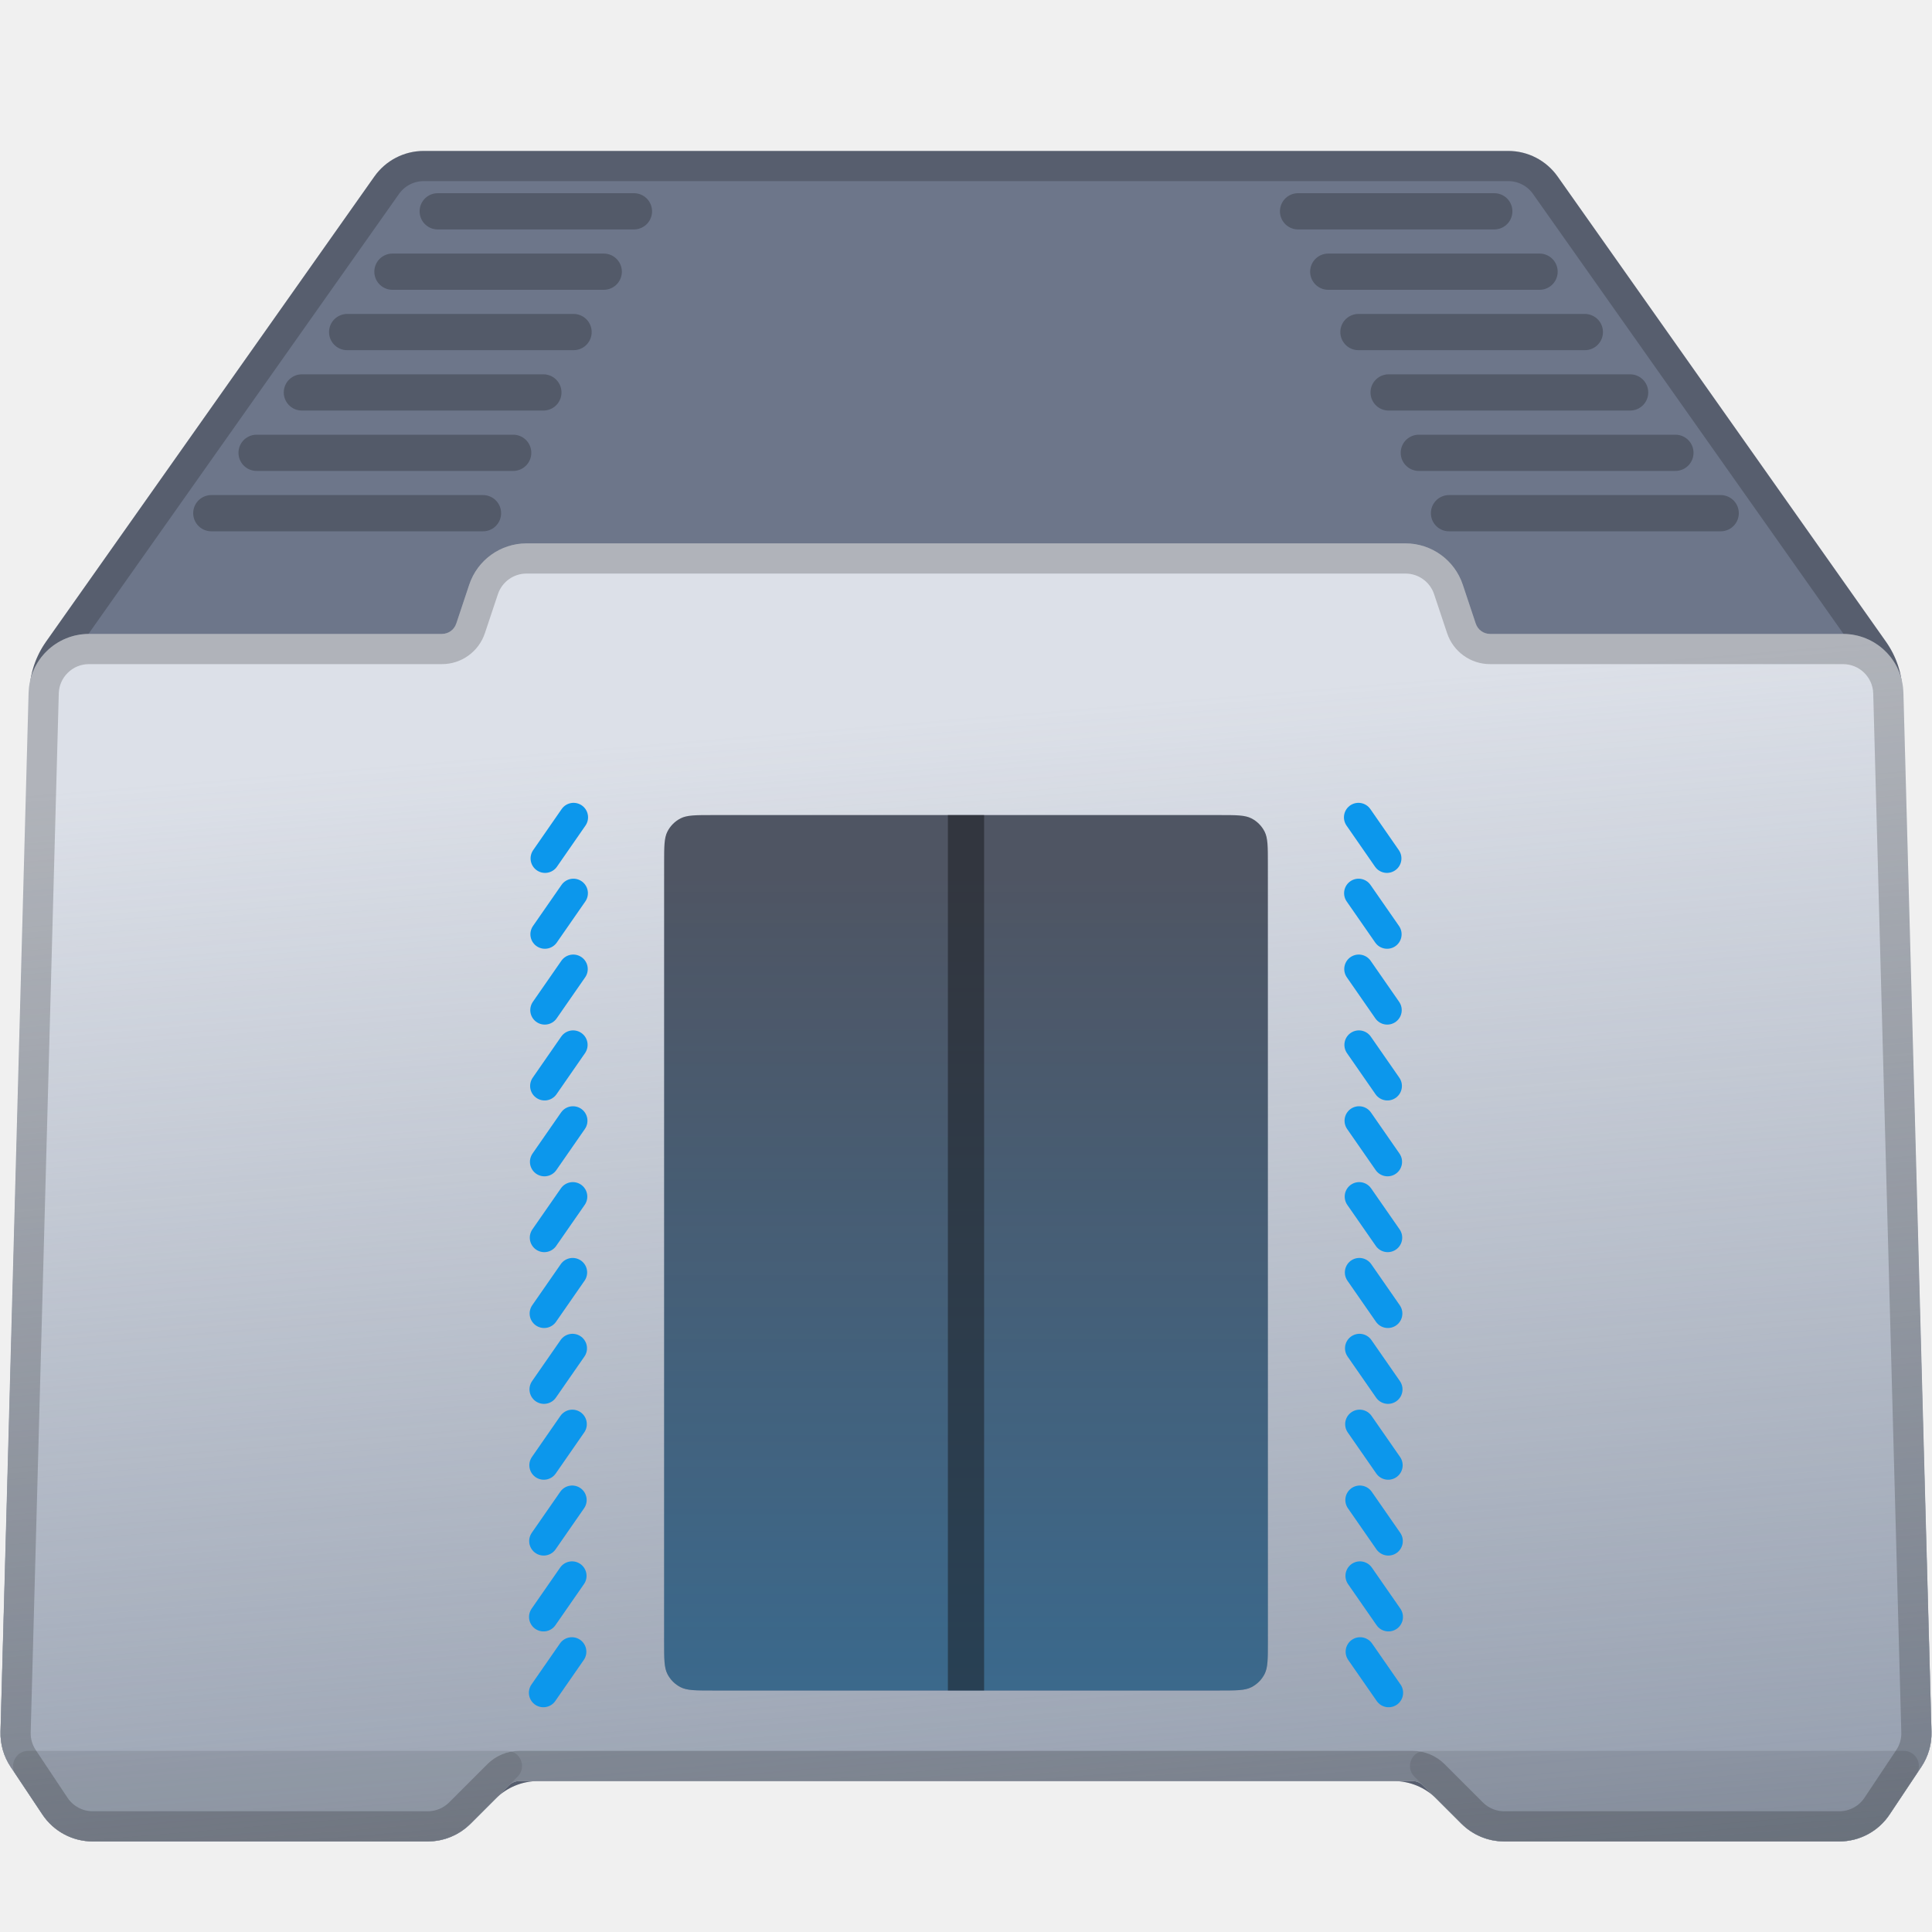
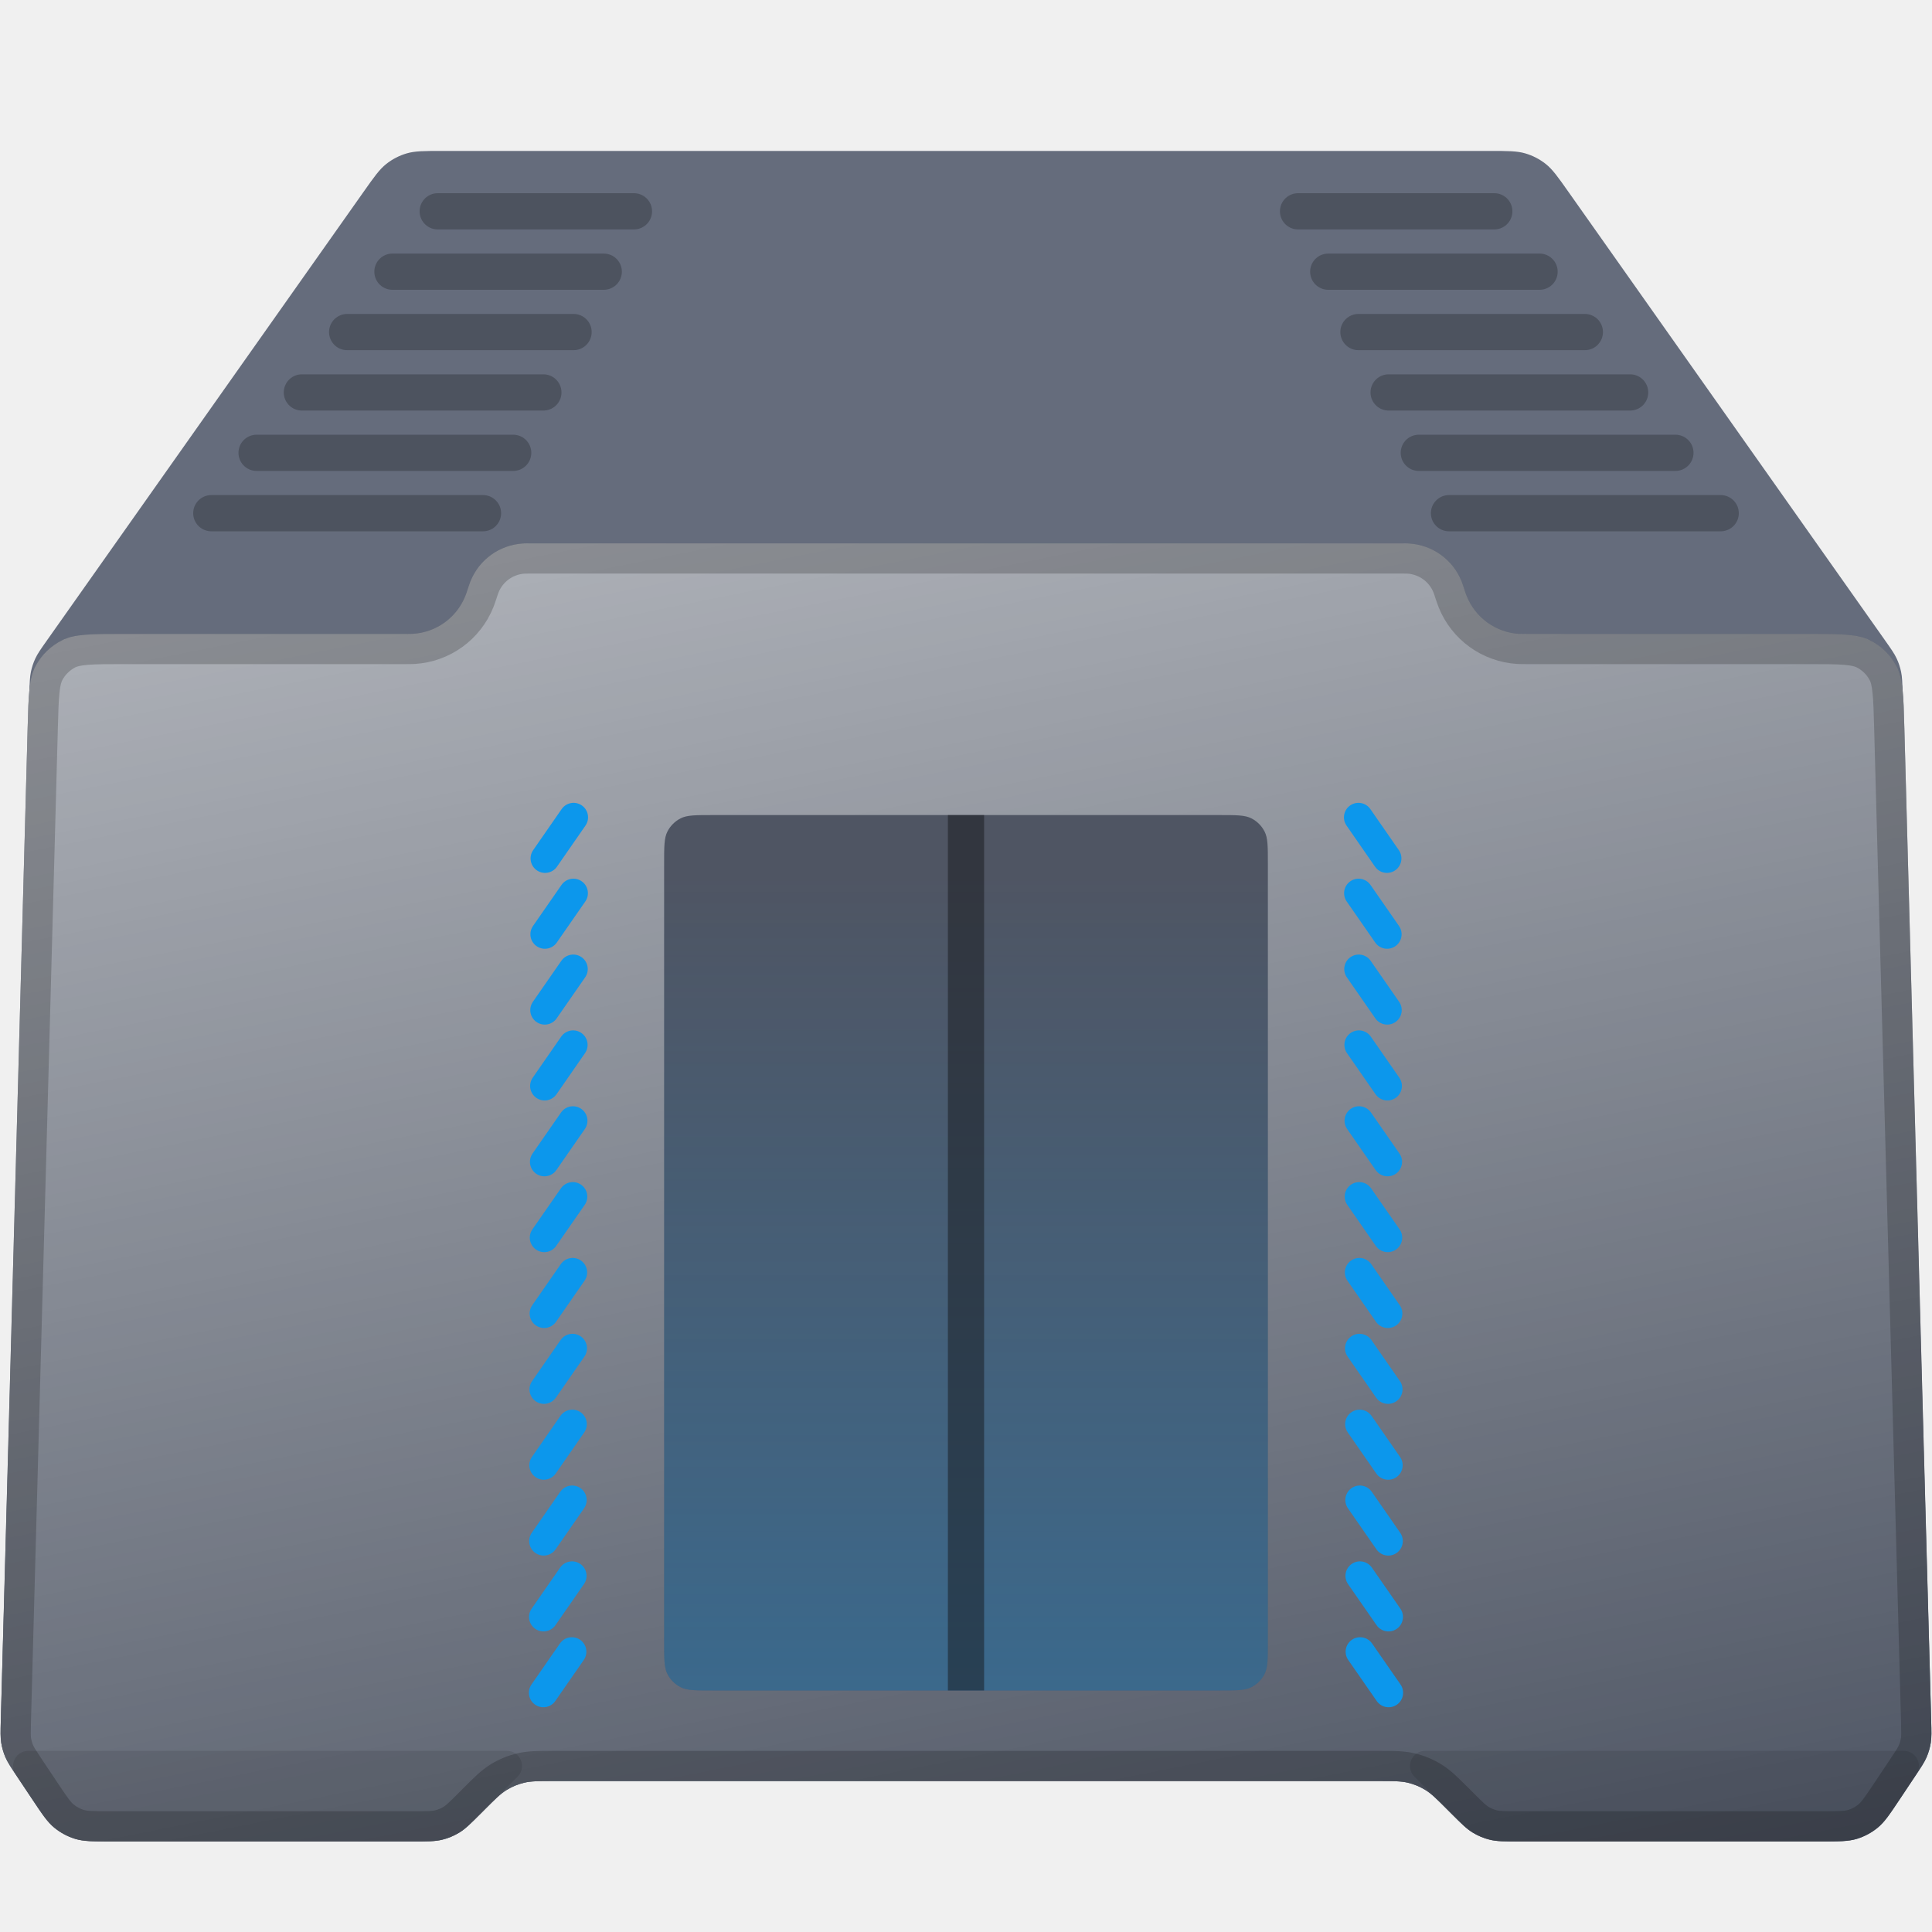
<svg xmlns="http://www.w3.org/2000/svg" width="64" height="64" viewBox="0 0 64 64" fill="none">
-   <g clip-path="url(#clip0_592_411)">
-     <path fill-rule="evenodd" clip-rule="evenodd" d="M12.402 5.847C12.777 5.316 13.386 5 14.036 5H49.964C50.614 5 51.223 5.316 51.598 5.847L62.477 21.26C62.818 21.743 63.009 22.316 63.025 22.906L63.982 57.364C63.994 57.778 63.877 58.185 63.647 58.529L62.594 60.109C62.223 60.666 61.598 61 60.93 61H49.828C49.298 61 48.789 60.789 48.414 60.414L47.586 59.586C47.211 59.211 46.702 59 46.172 59H17.828C17.298 59 16.789 59.211 16.414 59.586L15.586 60.414C15.211 60.789 14.702 61 14.172 61H3.07C2.402 61 1.777 60.666 1.406 60.109L0.353 58.529C0.123 58.185 0.006 57.778 0.018 57.364L0.975 22.906C0.991 22.315 1.182 21.742 1.523 21.259L12.402 5.847Z" fill="#6D768A" />
-     <path d="M14.036 5.5H49.964C50.451 5.5 50.908 5.737 51.19 6.135L62.068 21.548C62.352 21.951 62.512 22.428 62.525 22.92L63.482 57.378C63.491 57.688 63.404 57.994 63.231 58.252L62.178 59.832C61.9 60.249 61.431 60.5 60.93 60.5H49.828C49.43 60.5 49.049 60.342 48.768 60.061L47.94 59.233C47.471 58.764 46.835 58.5 46.172 58.5H17.828C17.165 58.5 16.529 58.764 16.061 59.233L15.232 60.061C14.951 60.342 14.57 60.5 14.172 60.5H3.07C2.569 60.5 2.1 60.249 1.822 59.832L0.769 58.252C0.596 57.994 0.509 57.688 0.518 57.378L1.475 22.92C1.488 22.428 1.648 21.951 1.932 21.548L12.81 6.135C13.092 5.737 13.549 5.5 14.036 5.5Z" stroke="black" stroke-opacity="0.2" />
-     <path opacity="0.3" d="M11.5 11H19M10 13H18M8.5 15H17M7 17H16M13 9H20M14.5 7H21" stroke="#15171B" stroke-width="1.2" stroke-linecap="round" />
-     <path opacity="0.3" d="M52.5 11H45M54 13H46M55.5 15H47M57 17H48M51 9H44M49.5 7H43" stroke="#15171B" stroke-width="1.2" stroke-linecap="round" />
-     <path fill-rule="evenodd" clip-rule="evenodd" d="M14.64 21C14.855 21 15.046 20.862 15.114 20.658L15.544 19.368C15.816 18.551 16.581 18 17.442 18H46.559C47.419 18 48.184 18.551 48.456 19.368L48.886 20.658C48.954 20.863 49.145 21 49.36 21H61.053C62.137 21 63.023 21.863 63.053 22.946L63.983 57.365C63.994 57.778 63.877 58.185 63.648 58.529L62.594 60.109C62.223 60.666 61.598 61 60.93 61H49.828C49.298 61 48.789 60.789 48.414 60.414L47.146 59.147C47.053 59.053 46.925 59 46.793 59H17.207C17.075 59 16.947 59.053 16.854 59.147L15.586 60.414C15.211 60.789 14.702 61 14.172 61H3.07C2.402 61 1.777 60.666 1.406 60.109L0.352 58.529C0.123 58.185 0.006 57.778 0.017 57.365L0.947 22.946C0.977 21.863 1.863 21 2.947 21H14.64Z" fill="#DCE0E8" />
-     <path fill-rule="evenodd" clip-rule="evenodd" d="M14.64 21C14.855 21 15.046 20.862 15.114 20.658L15.544 19.368C15.816 18.551 16.581 18 17.442 18H46.559C47.419 18 48.184 18.551 48.456 19.368L48.886 20.658C48.954 20.863 49.145 21 49.36 21H61.053C62.137 21 63.023 21.863 63.053 22.946L63.983 57.365C63.994 57.778 63.877 58.185 63.648 58.529L62.594 60.109C62.223 60.666 61.598 61 60.93 61H49.828C49.298 61 48.789 60.789 48.414 60.414L47.146 59.147C47.053 59.053 46.925 59 46.793 59H17.207C17.075 59 16.947 59.053 16.854 59.147L15.586 60.414C15.211 60.789 14.702 61 14.172 61H3.07C2.402 61 1.777 60.666 1.406 60.109L0.352 58.529C0.123 58.185 0.006 57.778 0.017 57.365L0.947 22.946C0.977 21.863 1.863 21 2.947 21H14.64Z" fill="url(#paint0_linear_592_411)" />
-     <path d="M17.441 18.5H46.559C47.204 18.5 47.777 18.913 47.981 19.526L48.412 20.817C48.548 21.225 48.93 21.5 49.36 21.5H61.054C61.866 21.5 62.531 22.148 62.553 22.96L63.483 57.378C63.492 57.688 63.403 57.993 63.231 58.251L62.178 59.832C61.9 60.249 61.431 60.5 60.93 60.5H49.828C49.43 60.5 49.049 60.342 48.768 60.061L47.5 58.793C47.312 58.606 47.058 58.5 46.793 58.5H17.207C16.942 58.5 16.688 58.606 16.5 58.793L15.232 60.061C14.951 60.342 14.57 60.5 14.172 60.5H3.07C2.569 60.5 2.1 60.249 1.822 59.832L0.769 58.251C0.597 57.993 0.508 57.688 0.517 57.378L1.447 22.959C1.469 22.147 2.134 21.5 2.946 21.5H14.64C15.07 21.5 15.452 21.225 15.588 20.817L16.019 19.526C16.223 18.913 16.796 18.5 17.441 18.5Z" stroke="black" stroke-opacity="0.2" />
-     <path d="M40.4 27H23.6C23.04 27 22.76 27 22.546 27.109C22.358 27.205 22.205 27.358 22.109 27.546C22 27.76 22 28.04 22 28.6V54.4C22 54.96 22 55.24 22.109 55.454C22.205 55.642 22.358 55.795 22.546 55.891C22.76 56 23.04 56 23.6 56H40.4C40.96 56 41.24 56 41.454 55.891C41.642 55.795 41.795 55.642 41.891 55.454C42 55.24 42 54.96 42 54.4V28.6C42 28.04 42 27.76 41.891 27.546C41.795 27.358 41.642 27.205 41.454 27.109C41.24 27 40.96 27 40.4 27Z" fill="#4F5563" />
-     <path d="M40.4 27H23.6C23.04 27 22.76 27 22.546 27.109C22.358 27.205 22.205 27.358 22.109 27.546C22 27.76 22 28.04 22 28.6V54.4C22 54.96 22 55.24 22.109 55.454C22.205 55.642 22.358 55.795 22.546 55.891C22.76 56 23.04 56 23.6 56H40.4C40.96 56 41.24 56 41.454 55.891C41.642 55.795 41.795 55.642 41.891 55.454C42 55.24 42 54.96 42 54.4V28.6C42 28.04 42 27.76 41.891 27.546C41.795 27.358 41.642 27.205 41.454 27.109C41.24 27 40.96 27 40.4 27Z" fill="url(#paint1_linear_592_411)" fill-opacity="0.3" />
-     <path opacity="0.5" d="M32 27V56" stroke="#15171B" stroke-width="1.2" />
-     <path d="M19 27.075L18.056 28.436M18.995 29.588L18.05 30.949M18.99 32.101L18.046 33.461M18.985 34.613L18.041 35.974M18.98 37.126L18.035 38.487M18.975 39.639L18.03 40.999M18.97 42.151L18.025 43.512M18.965 44.664L18.02 46.025M18.959 47.177L18.015 48.538M18.954 49.69L18.01 51.05M18.95 52.202L18.005 53.563M18.944 54.715L18 56.075" stroke="#0C97EC" stroke-width="0.96" stroke-linecap="round" />
-     <path d="M45 27.075L45.944 28.436M45.005 29.588L45.95 30.949M45.01 32.101L45.954 33.461M45.015 34.613L45.96 35.974M45.02 37.126L45.965 38.487M45.025 39.639L45.97 40.999M45.03 42.151L45.975 43.512M45.035 44.664L45.98 46.025M45.04 47.177L45.985 48.538M45.046 49.69L45.99 51.05M45.05 52.202L45.995 53.563M45.056 54.715L46 56.075" stroke="#0C97EC" stroke-width="0.96" stroke-linecap="round" />
-     <path d="M0.518 58.777C0.297 58.445 0.535 58 0.934 58H16.793C17.238 58 17.461 58.539 17.146 58.854L15.586 60.414C15.211 60.789 14.702 61 14.172 61H3.07C2.402 61 1.777 60.666 1.406 60.109L0.518 58.777Z" fill="black" fill-opacity="0.1" />
-     <path d="M63.482 58.777C63.703 58.445 63.465 58 63.066 58H47.207C46.762 58 46.539 58.539 46.854 58.854L48.414 60.414C48.789 60.789 49.298 61 49.828 61H60.93C61.598 61 62.223 60.666 62.594 60.109L63.482 58.777Z" fill="black" fill-opacity="0.1" />
-   </g>
+   <path fill-rule="evenodd" clip-rule="evenodd" d="M12.044 6.355C12.394 5.859 12.569 5.611 12.795 5.432C12.996 5.273 13.225 5.154 13.47 5.082C13.748 5 14.051 5 14.658 5H49.342C49.949 5 50.252 5 50.529 5.082C50.775 5.154 51.004 5.273 51.205 5.432C51.431 5.611 51.606 5.859 51.956 6.355L62.442 21.21C62.65 21.504 62.753 21.651 62.828 21.811C62.895 21.952 62.944 22.102 62.976 22.255C63.012 22.428 63.017 22.608 63.027 22.967L63.972 56.983C63.982 57.361 63.987 57.55 63.959 57.732C63.933 57.895 63.887 58.053 63.823 58.205C63.75 58.375 63.645 58.532 63.435 58.847L62.95 59.575C62.603 60.096 62.429 60.356 62.2 60.545C61.996 60.712 61.762 60.837 61.511 60.914C61.227 61 60.914 61 60.287 61H50.325C49.836 61 49.592 61 49.361 60.945C49.157 60.896 48.962 60.815 48.783 60.705C48.582 60.582 48.409 60.409 48.063 60.063L47.937 59.937C47.591 59.591 47.418 59.418 47.217 59.295C47.038 59.185 46.843 59.104 46.639 59.055C46.408 59 46.164 59 45.675 59H18.326C17.836 59 17.592 59 17.361 59.055C17.157 59.104 16.962 59.185 16.783 59.295C16.582 59.418 16.409 59.591 16.063 59.937L15.937 60.063C15.591 60.409 15.418 60.582 15.217 60.705C15.038 60.815 14.842 60.896 14.639 60.945C14.408 61 14.164 61 13.675 61H3.713C3.086 61 2.773 61 2.489 60.914C2.238 60.837 2.004 60.712 1.8 60.545C1.571 60.356 1.397 60.096 1.05 59.575L0.564 58.847C0.355 58.532 0.25 58.375 0.177 58.205C0.113 58.053 0.067 57.895 0.041 57.732C0.013 57.55 0.018 57.361 0.028 56.983L0.973 22.966C0.983 22.607 0.988 22.428 1.024 22.255C1.056 22.101 1.105 21.952 1.172 21.81C1.247 21.65 1.35 21.504 1.558 21.21L12.044 6.355Z" fill="#656C7C" />
+   <path opacity="0.3" d="M11.5 11H19M10 13H18M8.5 15H17M7 17H16M13 9H20M14.5 7H21" stroke="#15171B" stroke-width="1.2" stroke-linecap="round" />
+   <path opacity="0.3" d="M52.5 11H45M54 13H46M55.5 15H47M57 17H48M51 9H44M49.5 7H43" stroke="#15171B" stroke-width="1.2" stroke-linecap="round" />
+   <path fill-rule="evenodd" clip-rule="evenodd" d="M13.419 21C13.552 21 13.619 21 13.679 20.996C14.451 20.95 15.126 20.463 15.414 19.746C15.437 19.69 15.458 19.627 15.5 19.5C15.542 19.374 15.563 19.31 15.586 19.254C15.874 18.537 16.549 18.051 17.321 18.004C17.381 18 17.448 18 17.581 18H46.419C46.552 18 46.619 18 46.679 18.004C47.451 18.051 48.126 18.537 48.414 19.254C48.437 19.31 48.458 19.374 48.5 19.5C48.542 19.627 48.563 19.69 48.586 19.746C48.874 20.463 49.549 20.95 50.321 20.997C50.381 21 50.448 21 50.581 21H59.885C60.978 21 61.525 21 61.947 21.211C62.318 21.396 62.623 21.693 62.818 22.059C63.04 22.475 63.055 23.021 63.084 24.114L63.972 56.984C63.983 57.361 63.988 57.55 63.959 57.733C63.933 57.895 63.887 58.053 63.823 58.204C63.75 58.375 63.646 58.532 63.436 58.846L62.95 59.575C62.603 60.096 62.429 60.356 62.2 60.545C61.996 60.712 61.762 60.837 61.511 60.914C61.227 61 60.914 61 60.287 61H50.325C49.836 61 49.592 61 49.361 60.945C49.157 60.896 48.962 60.815 48.783 60.705C48.582 60.582 48.409 60.409 48.063 60.063L47.937 59.937C47.591 59.591 47.418 59.418 47.217 59.295C47.038 59.185 46.843 59.104 46.639 59.055C46.408 59 46.164 59 45.675 59H18.326C17.836 59 17.592 59 17.361 59.055C17.157 59.104 16.962 59.185 16.783 59.295C16.582 59.418 16.409 59.591 16.063 59.937L15.937 60.063C15.591 60.409 15.418 60.582 15.217 60.705C15.038 60.815 14.842 60.896 14.639 60.945C14.408 61 14.164 61 13.675 61H3.713C3.086 61 2.773 61 2.489 60.914C2.238 60.837 2.004 60.712 1.8 60.545C1.571 60.356 1.397 60.096 1.05 59.575L0.564 58.846C0.354 58.532 0.25 58.375 0.177 58.204C0.113 58.053 0.067 57.895 0.041 57.733C0.012 57.55 0.017 57.361 0.027 56.984L0.916 24.113C0.945 23.021 0.96 22.474 1.182 22.058C1.378 21.692 1.682 21.396 2.053 21.211C2.475 21 3.022 21 4.115 21H13.419Z" fill="#3C4454" />
+   <path fill-rule="evenodd" clip-rule="evenodd" d="M13.419 21C13.552 21 13.619 21 13.679 20.996C14.451 20.95 15.126 20.463 15.414 19.746C15.437 19.69 15.458 19.627 15.5 19.5C15.542 19.374 15.563 19.31 15.586 19.254C15.874 18.537 16.549 18.051 17.321 18.004C17.381 18 17.448 18 17.581 18H46.419C46.552 18 46.619 18 46.679 18.004C47.451 18.051 48.126 18.537 48.414 19.254C48.437 19.31 48.458 19.374 48.5 19.5C48.542 19.627 48.563 19.69 48.586 19.746C48.874 20.463 49.549 20.95 50.321 20.997C50.381 21 50.448 21 50.581 21H59.885C60.978 21 61.525 21 61.947 21.211C62.318 21.396 62.623 21.693 62.818 22.059C63.04 22.475 63.055 23.021 63.084 24.114L63.972 56.984C63.983 57.361 63.988 57.55 63.959 57.733C63.933 57.895 63.887 58.053 63.823 58.204C63.75 58.375 63.646 58.532 63.436 58.846L62.95 59.575C62.603 60.096 62.429 60.356 62.2 60.545C61.996 60.712 61.762 60.837 61.511 60.914C61.227 61 60.914 61 60.287 61H50.325C49.836 61 49.592 61 49.361 60.945C49.157 60.896 48.962 60.815 48.783 60.705C48.582 60.582 48.409 60.409 48.063 60.063L47.937 59.937C47.591 59.591 47.418 59.418 47.217 59.295C47.038 59.185 46.843 59.104 46.639 59.055C46.408 59 46.164 59 45.675 59H18.326C17.836 59 17.592 59 17.361 59.055C17.157 59.104 16.962 59.185 16.783 59.295C16.582 59.418 16.409 59.591 16.063 59.937L15.937 60.063C15.591 60.409 15.418 60.582 15.217 60.705C15.038 60.815 14.842 60.896 14.639 60.945C14.408 61 14.164 61 13.675 61H3.713C3.086 61 2.773 61 2.489 60.914C2.238 60.837 2.004 60.712 1.8 60.545C1.571 60.356 1.397 60.096 1.05 59.575L0.564 58.846C0.354 58.532 0.25 58.375 0.177 58.204C0.113 58.053 0.067 57.895 0.041 57.733C0.012 57.55 0.017 57.361 0.027 56.984L0.916 24.113C0.945 23.021 0.96 22.474 1.182 22.058C1.378 21.692 1.682 21.396 2.053 21.211C2.475 21 3.022 21 4.115 21H13.419Z" fill="url(#paint0_linear_592_411)" fill-opacity="0.6" />
+   <path d="M17.581 18.5H46.419C46.559 18.5 46.608 18.501 46.649 18.503C47.228 18.538 47.734 18.903 47.95 19.441C47.966 19.479 47.981 19.526 48.025 19.658C48.066 19.779 48.093 19.859 48.122 19.933C48.482 20.829 49.326 21.437 50.29 21.495C50.369 21.5 50.454 21.5 50.581 21.5H59.886C60.44 21.5 60.827 21.5 61.128 21.525C61.423 21.549 61.593 21.593 61.724 21.658C62.002 21.797 62.23 22.02 62.377 22.294C62.445 22.422 62.495 22.592 62.526 22.886C62.559 23.186 62.569 23.573 62.584 24.127L63.473 56.997C63.483 57.393 63.485 57.528 63.465 57.654C63.446 57.776 63.412 57.895 63.363 58.008C63.313 58.126 63.24 58.239 63.02 58.569L62.534 59.298C62.17 59.845 62.04 60.028 61.882 60.158C61.73 60.284 61.554 60.379 61.365 60.436C61.169 60.495 60.944 60.5 60.287 60.5H50.325C49.813 60.5 49.638 60.496 49.478 60.458C49.325 60.422 49.179 60.361 49.045 60.279C48.905 60.193 48.779 60.072 48.416 59.709L48.291 59.583C47.962 59.254 47.742 59.03 47.477 58.868C47.254 58.731 47.01 58.631 46.755 58.57C46.454 58.497 46.14 58.5 45.675 58.5H18.325C17.86 58.5 17.546 58.497 17.245 58.57C16.99 58.631 16.746 58.731 16.523 58.868C16.259 59.03 16.038 59.254 15.709 59.583L15.584 59.709C15.221 60.072 15.095 60.193 14.955 60.279C14.821 60.361 14.675 60.422 14.521 60.458C14.362 60.496 14.187 60.5 13.675 60.5H3.713C3.056 60.5 2.831 60.495 2.635 60.436C2.446 60.379 2.271 60.284 2.118 60.158C1.96 60.028 1.83 59.845 1.466 59.298L0.979 58.569C0.76 58.239 0.687 58.126 0.637 58.008C0.588 57.895 0.554 57.776 0.535 57.654C0.515 57.528 0.517 57.393 0.527 56.997L1.416 24.127C1.431 23.573 1.441 23.186 1.474 22.886C1.505 22.592 1.555 22.422 1.623 22.294C1.77 22.02 1.998 21.797 2.276 21.657C2.406 21.593 2.577 21.549 2.872 21.525C3.173 21.5 3.56 21.5 4.114 21.5H13.419C13.546 21.5 13.631 21.5 13.71 21.495C14.674 21.437 15.518 20.829 15.878 19.933C15.908 19.859 15.935 19.779 15.975 19.658C16.019 19.526 16.034 19.479 16.05 19.441C16.266 18.903 16.772 18.538 17.351 18.503C17.392 18.501 17.441 18.5 17.581 18.5Z" stroke="black" stroke-opacity="0.2" />
+   <path d="M40.4 27H23.6C23.04 27 22.76 27 22.546 27.109C22.358 27.205 22.205 27.358 22.109 27.546C22 27.76 22 28.04 22 28.6V54.4C22 54.96 22 55.24 22.109 55.454C22.205 55.642 22.358 55.795 22.546 55.891C22.76 56 23.04 56 23.6 56H40.4C40.96 56 41.24 56 41.454 55.891C41.642 55.795 41.795 55.642 41.891 55.454C42 55.24 42 54.96 42 54.4V28.6C42 28.04 42 27.76 41.891 27.546C41.795 27.358 41.642 27.205 41.454 27.109C41.24 27 40.96 27 40.4 27Z" fill="#4F5563" />
+   <path d="M40.4 27H23.6C23.04 27 22.76 27 22.546 27.109C22.358 27.205 22.205 27.358 22.109 27.546C22 27.76 22 28.04 22 28.6V54.4C22 54.96 22 55.24 22.109 55.454C22.205 55.642 22.358 55.795 22.546 55.891C22.76 56 23.04 56 23.6 56H40.4C40.96 56 41.24 56 41.454 55.891C41.642 55.795 41.795 55.642 41.891 55.454C42 55.24 42 54.96 42 54.4V28.6C42 28.04 42 27.76 41.891 27.546C41.795 27.358 41.642 27.205 41.454 27.109C41.24 27 40.96 27 40.4 27Z" fill="url(#paint1_linear_592_411)" fill-opacity="0.3" />
+   <path opacity="0.5" d="M32 27V56" stroke="#15171B" stroke-width="1.2" />
+   <path d="M19 27.075L18.056 28.436M18.995 29.588L18.05 30.949M18.99 32.101L18.046 33.461M18.985 34.613L18.041 35.974M18.98 37.126L18.035 38.487M18.975 39.639L18.03 40.999M18.97 42.151L18.025 43.512M18.965 44.664L18.02 46.025M18.959 47.177L18.015 48.538M18.954 49.69L18.01 51.05M18.95 52.202L18.005 53.563M18.944 54.715L18 56.075" stroke="#0C97EC" stroke-width="0.96" stroke-linecap="round" />
+   <path d="M45 27.075L45.944 28.436M45.005 29.588L45.95 30.949M45.01 32.101L45.954 33.461M45.015 34.613L45.96 35.974M45.02 37.126L45.965 38.487M45.025 39.639L45.97 40.999M45.03 42.151L45.975 43.512M45.035 44.664L45.98 46.025M45.04 47.177L45.985 48.538M45.046 49.69L45.99 51.05M45.05 52.202L45.995 53.563M45.056 54.715L46 56.075" stroke="#0C97EC" stroke-width="0.96" stroke-linecap="round" />
+   <path d="M0.518 58.777C0.297 58.445 0.535 58 0.934 58H16.793C17.238 58 17.461 58.539 17.146 58.854L15.586 60.414C15.211 60.789 14.702 61 14.172 61H3.07C2.402 61 1.777 60.666 1.406 60.109L0.518 58.777Z" fill="black" fill-opacity="0.1" />
+   <path d="M63.482 58.777C63.703 58.445 63.465 58 63.066 58H47.207C46.762 58 46.539 58.539 46.854 58.854L48.414 60.414C48.789 60.789 49.298 61 49.828 61H60.93C61.598 61 62.223 60.666 62.594 60.109L63.482 58.777Z" fill="black" fill-opacity="0.1" />
  <defs>
-     <linearGradient id="paint0_linear_592_411" x1="61.681" y1="71.312" x2="57.56" y2="21.579" gradientUnits="userSpaceOnUse">
-       <stop stop-color="#818C9E" />
-       <stop offset="1" stop-color="#818C9E" stop-opacity="0" />
+     <linearGradient id="paint0_linear_592_411" x1="48" y1="74.437" x2="35.437" y2="11.704" gradientUnits="userSpaceOnUse">
+       <stop stop-color="white" stop-opacity="0" />
+       <stop offset="1" stop-color="white" />
    </linearGradient>
    <linearGradient id="paint1_linear_592_411" x1="32" y1="29" x2="32" y2="56" gradientUnits="userSpaceOnUse">
      <stop stop-color="#0C97EC" stop-opacity="0" />
      <stop offset="1" stop-color="#0C97EC" />
    </linearGradient>
-     <clipPath id="clip0_592_411">
-       <rect width="64" height="64" fill="white" />
-     </clipPath>
  </defs>
</svg>
